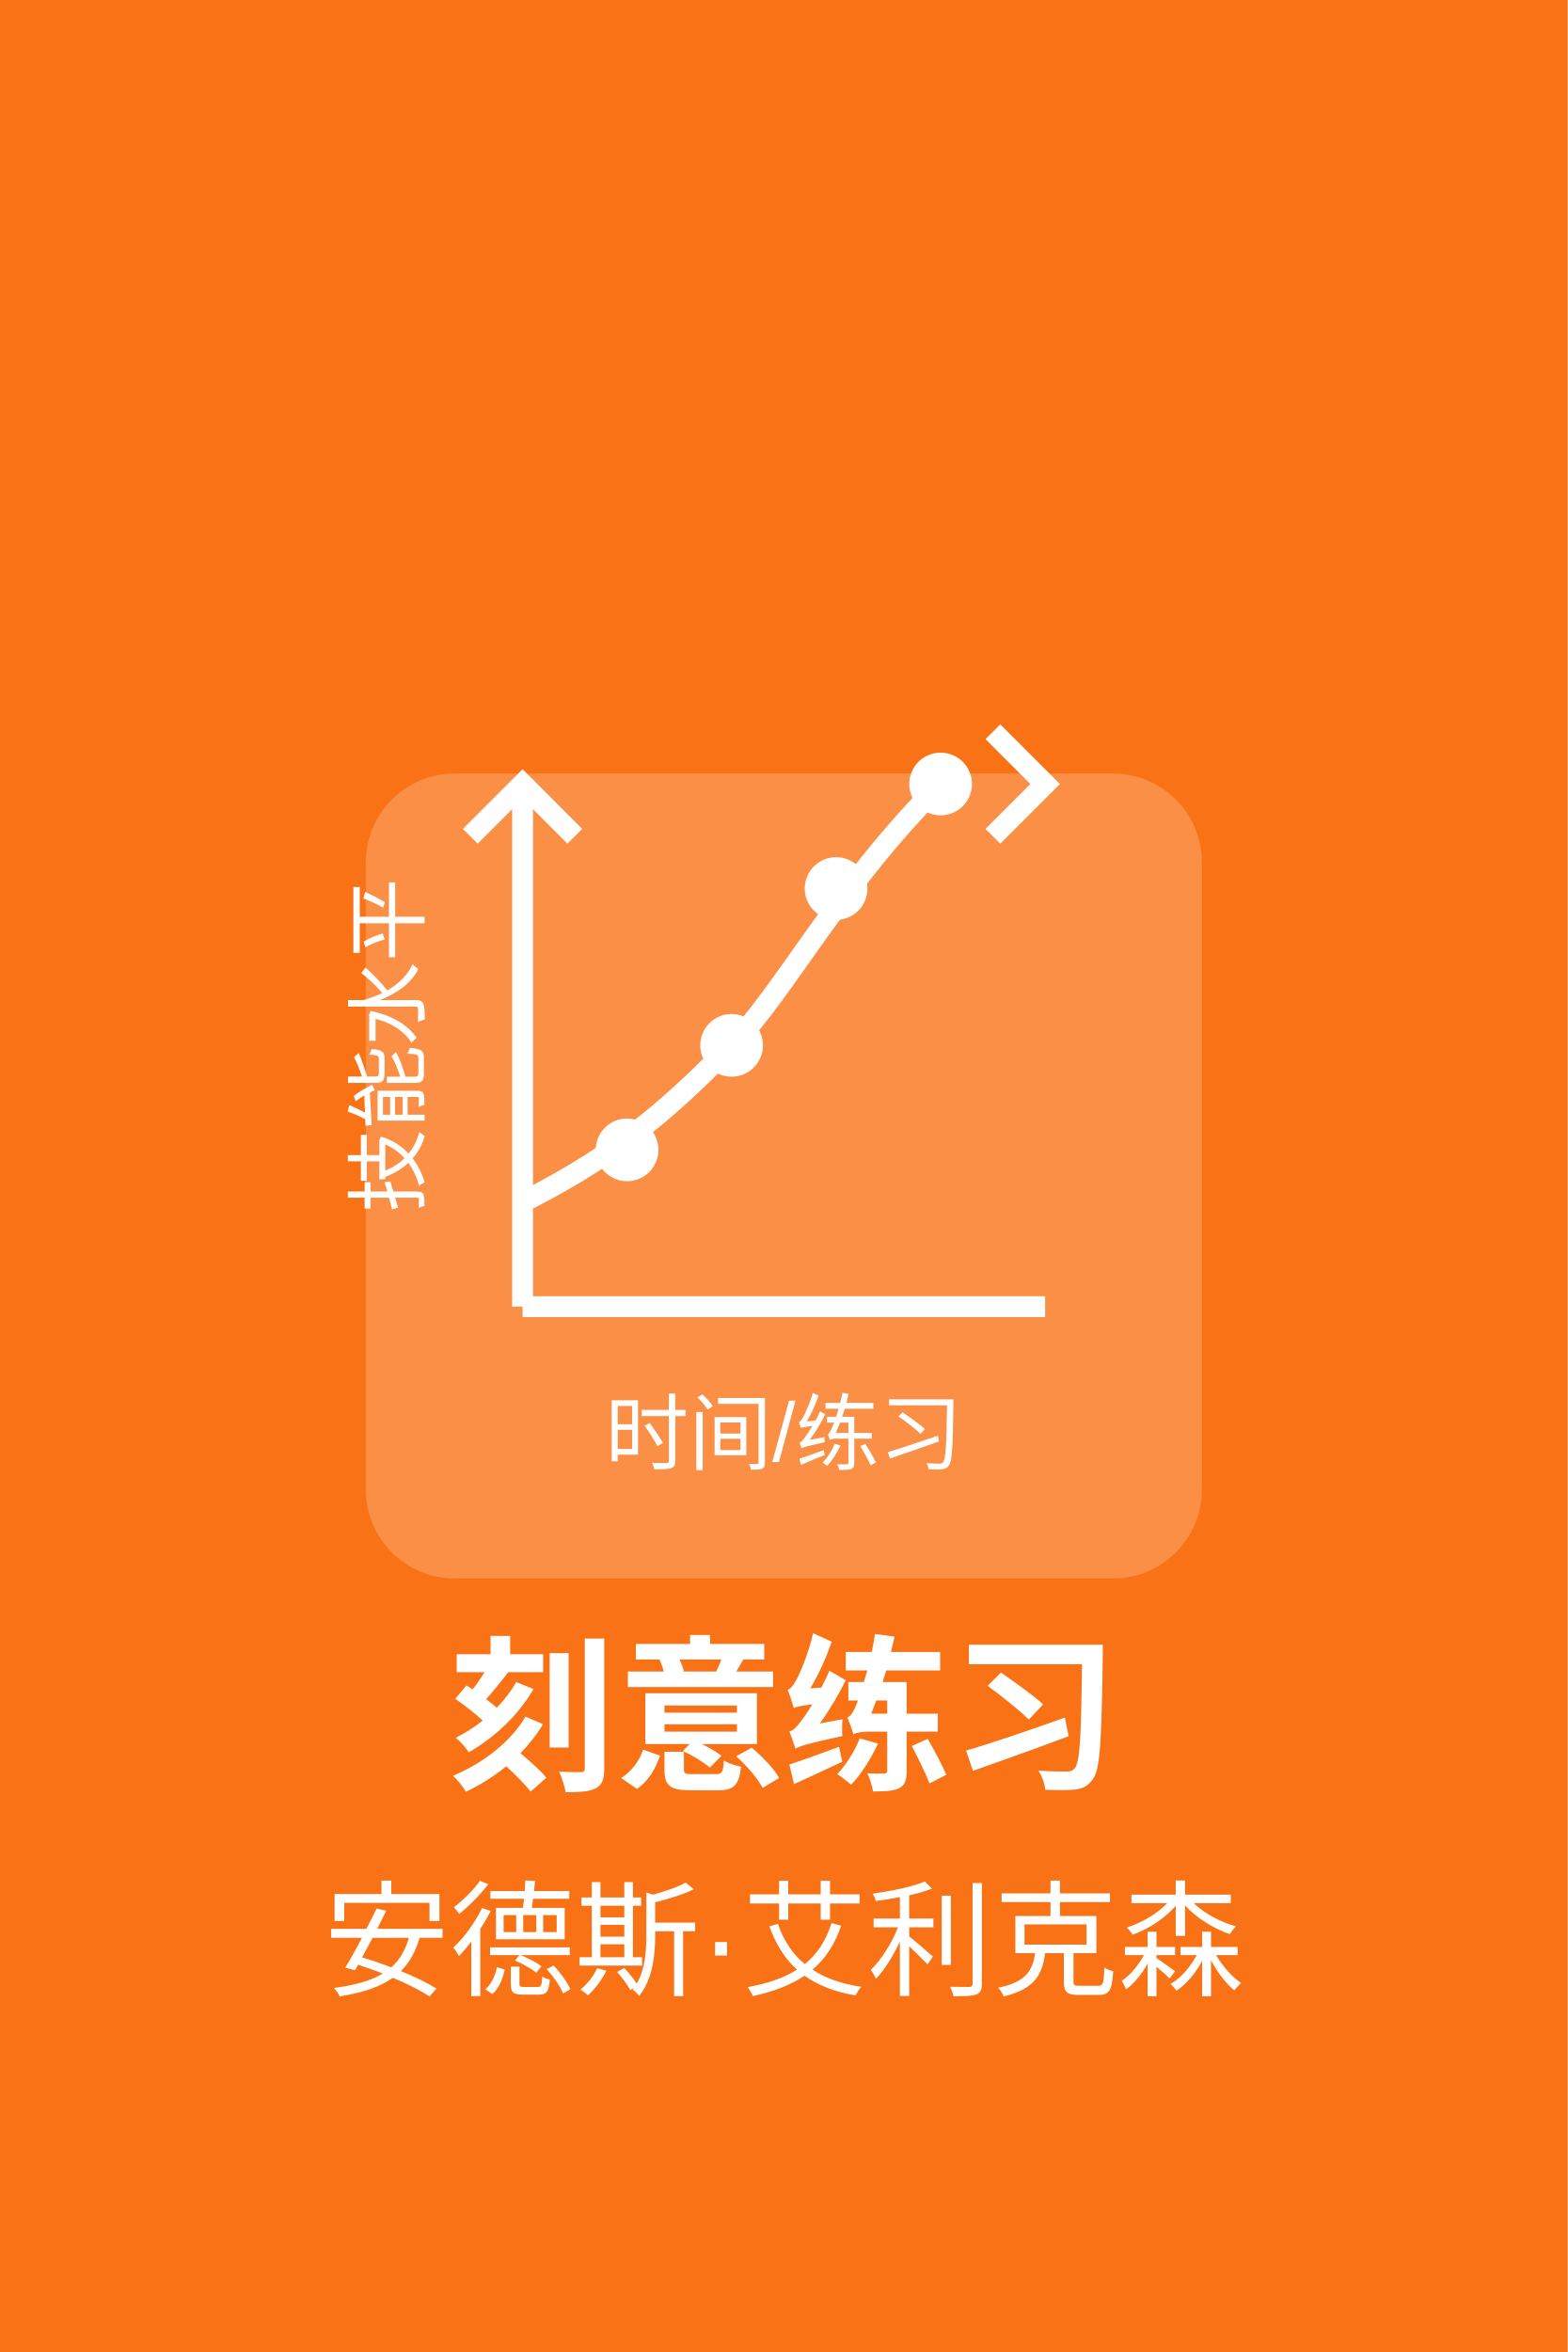
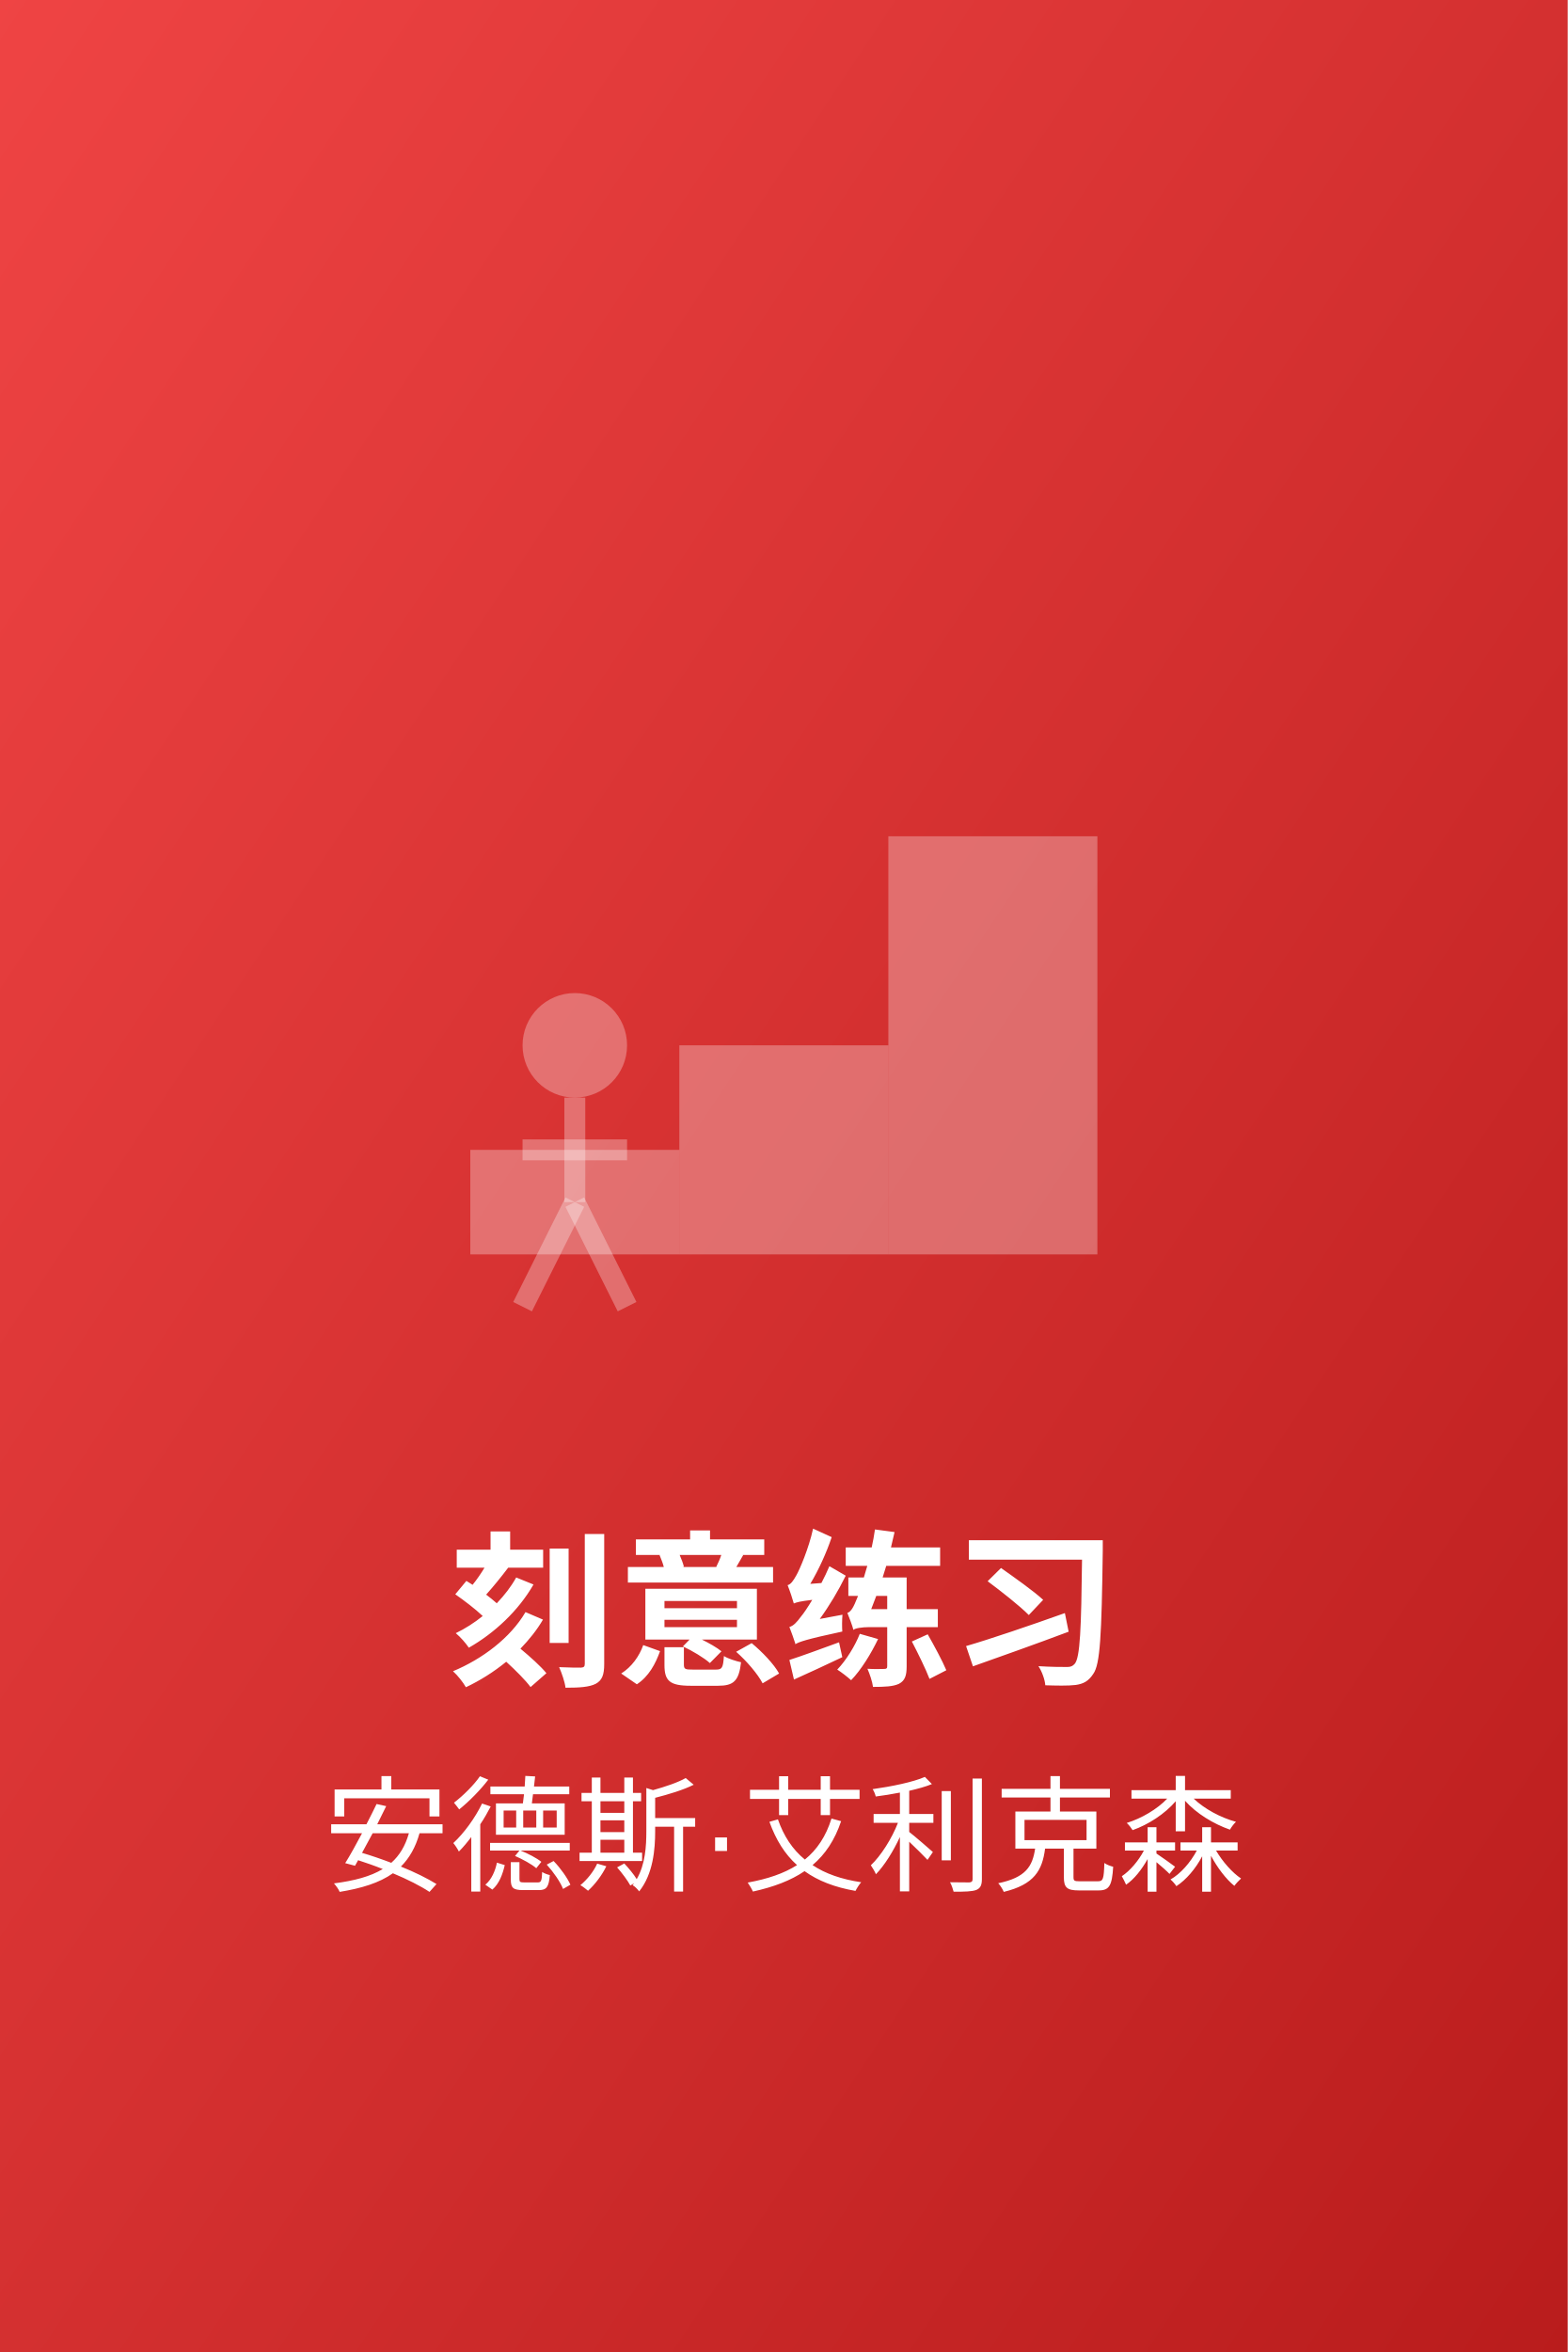
<svg xmlns="http://www.w3.org/2000/svg" width="150" height="225" viewBox="0 0 150 225" fill="none">
-   <rect width="150" height="225" fill="#F97316" />
-   <path d="M35 82.5C35 77.806 38.806 74 43.5 74H106.5C111.194 74 115 77.806 115 82.5V142.5C115 147.194 111.194 151 106.5 151H43.5C38.806 151 35 147.194 35 142.5V82.5Z" fill="white" fill-opacity="0.2" />
-   <line x1="50" y1="125" x2="100" y2="125" stroke="white" stroke-width="2" />
-   <line x1="50" y1="125" x2="50" y2="75" stroke="white" stroke-width="2" />
-   <path d="M50 115 C60 110, 65 105, 70 100 C75 95, 80 85, 90 75" stroke="white" stroke-width="2" fill="none" />
-   <circle cx="60" cy="110" r="3" fill="white" />
-   <circle cx="70" cy="100" r="3" fill="white" />
-   <circle cx="80" cy="85" r="3" fill="white" />
-   <circle cx="90" cy="75" r="3" fill="white" />
-   <path d="M95 80 L100 75 L95 70" stroke="white" stroke-width="2" fill="none" />
-   <path d="M45 80 L50 75 L55 80" stroke="white" stroke-width="2" fill="none" />
-   <text x="75" y="140" font-family="Arial" font-size="8" fill="white" text-anchor="middle">时间/练习</text>
-   <text x="40" y="100" font-family="Arial" font-size="8" fill="white" text-anchor="middle" transform="rotate(-90, 40, 100)">技能水平</text>
-   <text x="75" y="170" font-family="Arial" font-size="16" font-weight="bold" fill="white" text-anchor="middle">刻意练习</text>
-   <text x="75" y="190" font-family="Arial" font-size="12" fill="white" text-anchor="middle">安德斯·艾利克森</text>
+   <defs>
+     <linearGradient id="grad1" x1="0%" y1="0%" x2="100%" y2="100%">
+       <stop offset="0%" style="stop-color:#EF4444;stop-opacity:1" />
+       <stop offset="100%" style="stop-color:#B91C1C;stop-opacity:1" />
+     </linearGradient>
+   </defs>
+   <rect width="150" height="225" fill="url(#grad1)" />
+   <rect x="45" y="110" width="20" height="10" fill="white" opacity="0.3" />
+   <rect x="65" y="100" width="20" height="20" fill="white" opacity="0.3" />
+   <rect x="85" y="80" width="20" height="40" fill="white" opacity="0.3" />
+   <circle cx="55" cy="100" r="5" fill="white" opacity="0.3" />
+   <line x1="55" y1="105" x2="55" y2="115" stroke="white" stroke-width="2" opacity="0.3" />
+   <line x1="50" y1="110" x2="60" y2="110" stroke="white" stroke-width="2" opacity="0.3" />
+   <line x1="55" y1="115" x2="50" y2="125" stroke="white" stroke-width="2" opacity="0.3" />
+   <line x1="55" y1="115" x2="60" y2="125" stroke="white" stroke-width="2" opacity="0.3" />
+   <text x="75" y="160" font-family="Arial" font-size="16" fill="white" text-anchor="middle" font-weight="bold">刻意练习</text>
+   <text x="75" y="180" font-family="Arial" font-size="12" fill="white" text-anchor="middle">安德斯·艾利克森</text>
</svg>
